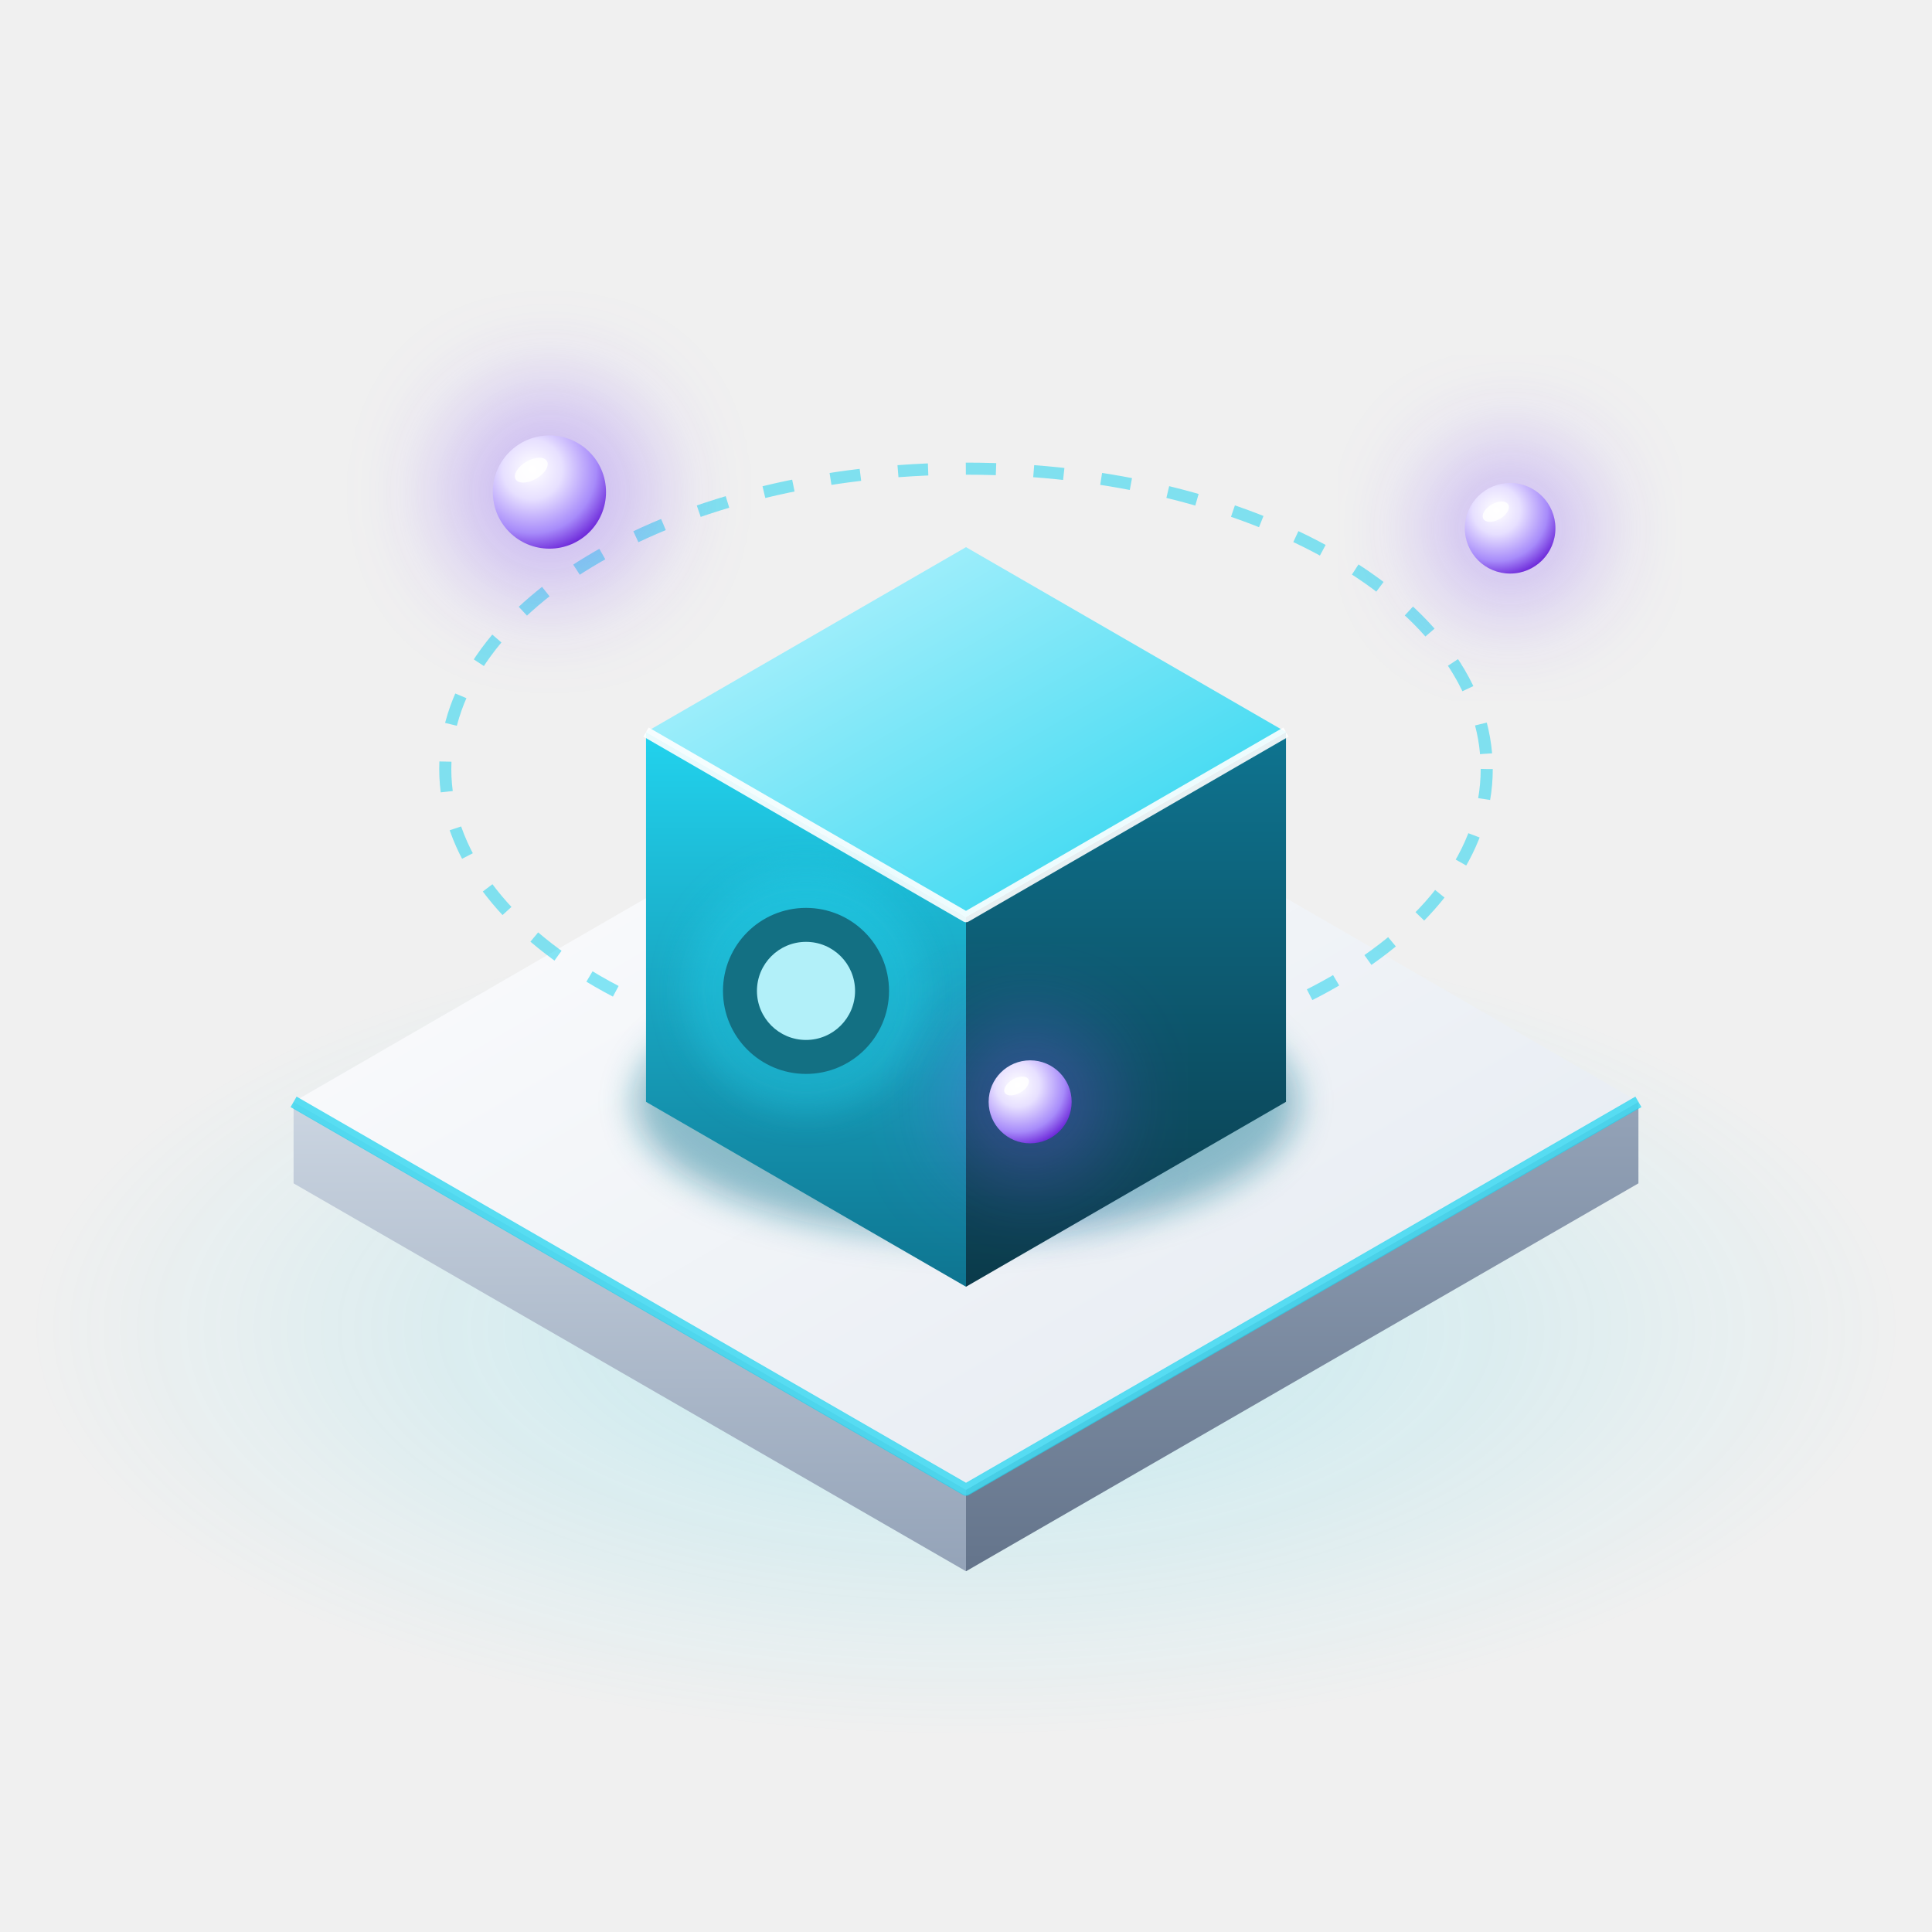
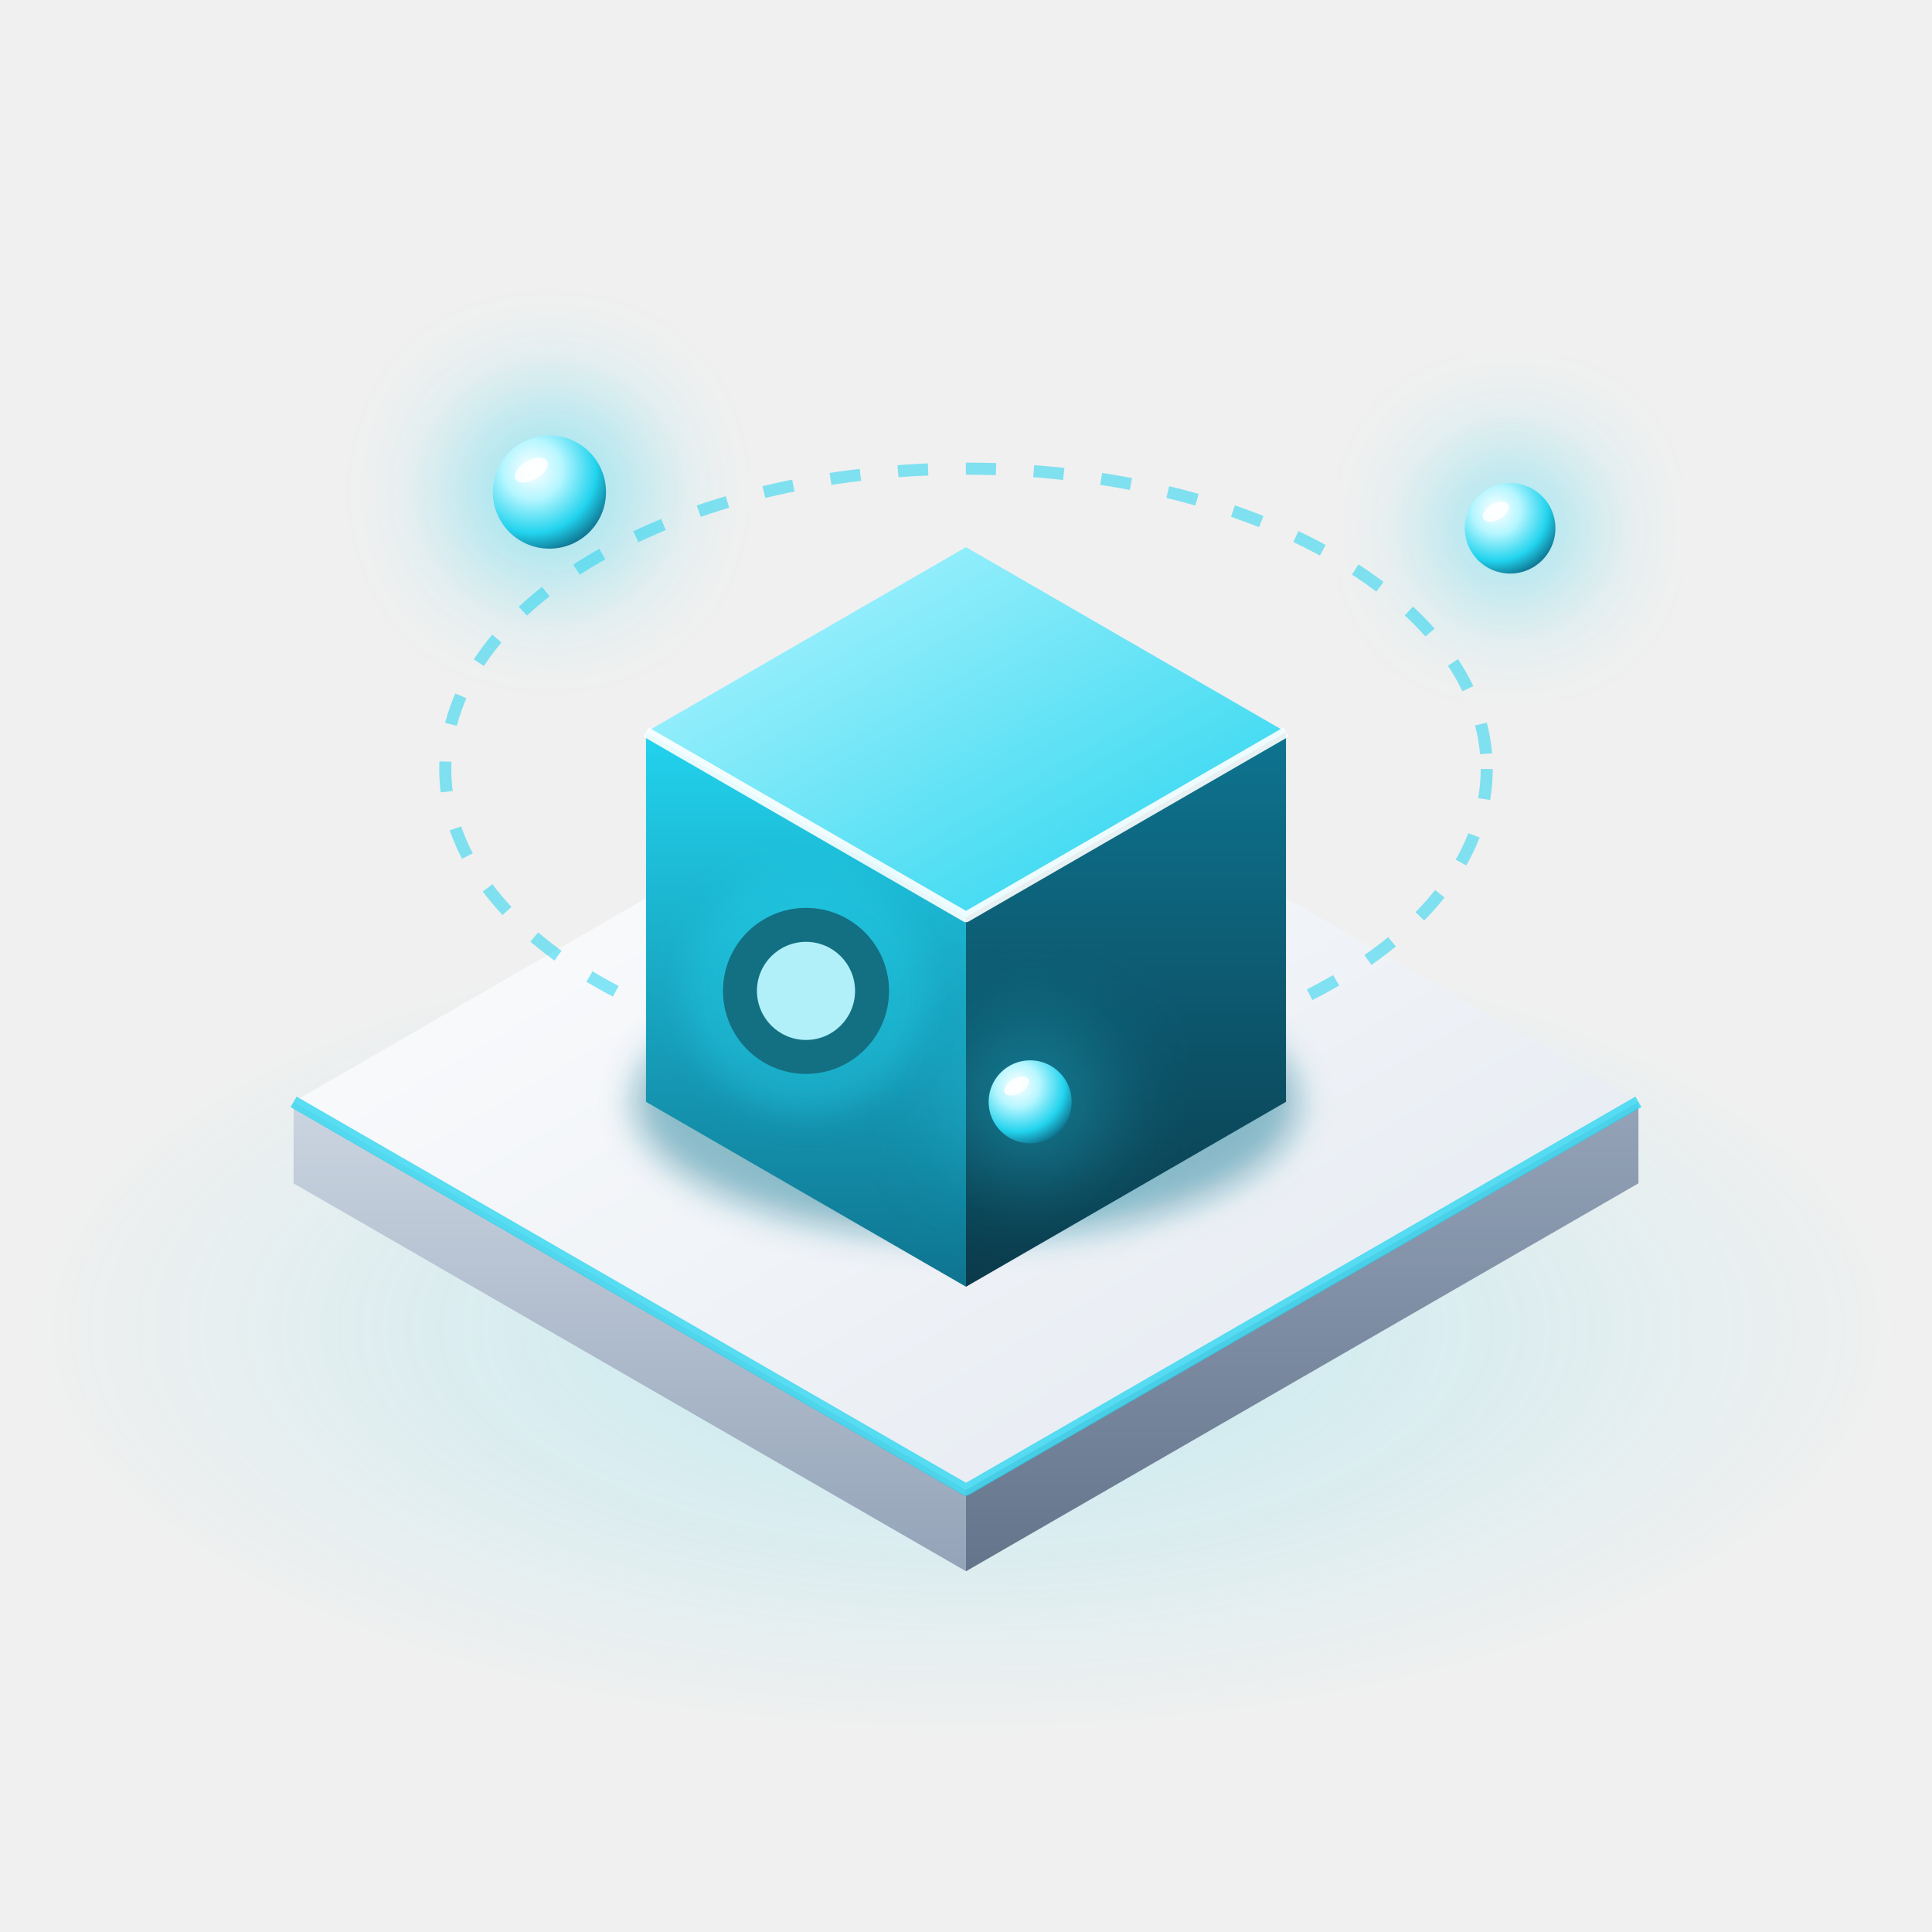
<svg xmlns="http://www.w3.org/2000/svg" viewBox="0 0 256 256" width="256" height="256" fill="none">
  <defs>
    <linearGradient id="ai-l-top" x1="0" y1="0" x2="1" y2="1">
-       <stop offset="0" stop-color="#c4f6ff" stop-opacity="1" />
+       <stop offset="0" stop-color="#b6f6ff" stop-opacity="1" />
      <stop offset="1" stop-color="#22d3ee" stop-opacity="1" />
    </linearGradient>
    <linearGradient id="ai-l-left" x1="0" y1="0" x2="0" y2="1">
      <stop offset="0" stop-color="#22d3ee" stop-opacity="1" />
      <stop offset="1" stop-color="#0e7490" stop-opacity="1" />
    </linearGradient>
    <linearGradient id="ai-l-right" x1="0" y1="0" x2="0" y2="1">
      <stop offset="0" stop-color="#0e7490" stop-opacity="1" />
      <stop offset="1" stop-color="#0b3a4a" stop-opacity="1" />
    </linearGradient>
    <linearGradient id="ai-l-spec" x1="0" y1="0" x2="1" y2="1">
      <stop offset="0" stop-color="#ffffff" stop-opacity="0.55" />
      <stop offset="1" stop-color="#ffffff" stop-opacity="0" />
    </linearGradient>
    <linearGradient id="ai-l-ptop" x1="0" y1="0" x2="1" y2="1">
      <stop offset="0" stop-color="#ffffff" stop-opacity="1" />
      <stop offset="1" stop-color="#e2e8f0" stop-opacity="1" />
    </linearGradient>
    <linearGradient id="ai-l-pleft" x1="0" y1="0" x2="0" y2="1">
      <stop offset="0" stop-color="#cbd5e1" stop-opacity="1" />
      <stop offset="1" stop-color="#94a3b8" stop-opacity="1" />
    </linearGradient>
    <linearGradient id="ai-l-pright" x1="0" y1="0" x2="0" y2="1">
      <stop offset="0" stop-color="#94a3b8" stop-opacity="1" />
      <stop offset="1" stop-color="#64748b" stop-opacity="1" />
    </linearGradient>
    <radialGradient id="ai-l-halo" cx=".5" cy=".5" r=".5">
      <stop offset="0" stop-color="#22d3ee" stop-opacity="0.22" />
      <stop offset="1" stop-color="#22d3ee" stop-opacity="0" />
    </radialGradient>
    <radialGradient id="ai-l-orb" cx=".35" cy=".3" r=".75">
      <stop offset="0" stop-color="#ffffff" />
-       <stop offset=".35" stop-color="#e7e0ff" />
-       <stop offset=".75" stop-color="#a78bfa" />
-       <stop offset="1" stop-color="#6d28d9" />
+       <stop offset=".35" stop-color="#b6f6ff" />
+       <stop offset=".75" stop-color="#22d3ee" />
+       <stop offset="1" stop-color="#0e7490" />
    </radialGradient>
    <filter id="ai-l-blur" x="-50%" y="-50%" width="200%" height="200%">
      <feGaussianBlur stdDeviation="6" />
    </filter>
    <filter id="ai-l-soft" x="-50%" y="-50%" width="200%" height="200%">
      <feGaussianBlur stdDeviation="2.2" />
    </filter>
  </defs>
  <ellipse cx="128" cy="176.0" rx="124" ry="54" fill="url(#ai-l-halo)" />
  <polygon points="38.9,156.8 128.0,208.2 128.0,197.4 38.9,146.0" fill="url(#ai-l-pleft)" />
  <polygon points="217.1,156.8 128.0,208.2 128.0,197.4 217.1,146.0" fill="url(#ai-l-pright)" />
  <polygon points="128.0,94.5 217.1,146.0 128.0,197.4 38.9,146.0" fill="url(#ai-l-ptop)" />
  <polyline points="38.9,146.0 128.0,197.4 217.1,146.0" fill="none" stroke="#ffffff" stroke-opacity="0.5" stroke-width="1.4" stroke-linejoin="round" />
  <polyline points="38.9,146.0 128.0,197.4 217.1,146.0" fill="none" stroke="#22d3ee" stroke-width="1.6" stroke-opacity=".75" stroke-linejoin="round" />
  <ellipse cx="128.0" cy="146.0" rx="44" ry="18" fill="#0e7490" opacity="0.45" filter="url(#ai-l-soft)" />
  <ellipse cx="128.0" cy="101.9" rx="69.0" ry="39.8" fill="none" stroke="#22d3ee" stroke-width="1.6" opacity="0.55" stroke-dasharray="4 5" />
  <polygon points="85.6,146.0 128.0,170.5 128.0,121.5 85.6,97.0" fill="url(#ai-l-left)" />
  <polygon points="170.4,146.0 128.0,170.5 128.0,121.5 170.4,97.0" fill="url(#ai-l-right)" />
  <polygon points="128.0,72.5 170.4,97.0 128.0,121.5 85.6,97.0" fill="url(#ai-l-top)" />
  <polyline points="85.6,97.0 128.0,121.5 170.4,97.0" fill="none" stroke="#ffffff" stroke-opacity="0.9" stroke-width="1.4" stroke-linejoin="round" />
  <circle cx="106.8" cy="131.3" r="11" fill="#0b3a4a" />
  <circle cx="106.8" cy="131.3" r="6.5" fill="#fff" />
  <circle cx="106.8" cy="131.3" r="16" fill="#22d3ee" opacity=".35" filter="url(#ai-l-soft)" />
-   <circle cx="72.8" cy="65.2" r="14.2" fill="#8b5cf6" opacity=".35" filter="url(#ai-l-blur)" />
+   <circle cx="72.8" cy="65.2" r="14.2" fill="#22d3ee" opacity=".35" filter="url(#ai-l-blur)" />
  <circle cx="72.8" cy="65.2" r="7.5" fill="url(#ai-l-orb)" />
  <ellipse cx="70.4" cy="62.3" rx="2.4" ry="1.3" fill="#fff" opacity=".85" transform="rotate(-30 70.4 62.3)" />
-   <circle cx="200.1" cy="70.0" r="11.4" fill="#8b5cf6" opacity=".35" filter="url(#ai-l-blur)" />
+   <circle cx="200.1" cy="70.0" r="11.4" fill="#22d3ee" opacity=".35" filter="url(#ai-l-blur)" />
  <circle cx="200.1" cy="70.0" r="6.0" fill="url(#ai-l-orb)" />
  <ellipse cx="198.2" cy="67.8" rx="1.9" ry="1.1" fill="#fff" opacity=".85" transform="rotate(-30 198.2 67.8)" />
-   <circle cx="136.5" cy="146.0" r="10.4" fill="#8b5cf6" opacity=".35" filter="url(#ai-l-blur)" />
+   <circle cx="136.5" cy="146.0" r="10.4" fill="#22d3ee" opacity=".35" filter="url(#ai-l-blur)" />
  <circle cx="136.5" cy="146.0" r="5.5" fill="url(#ai-l-orb)" />
  <ellipse cx="134.7" cy="143.9" rx="1.8" ry="1.0" fill="#fff" opacity=".85" transform="rotate(-30 134.7 143.9)" />
</svg>
